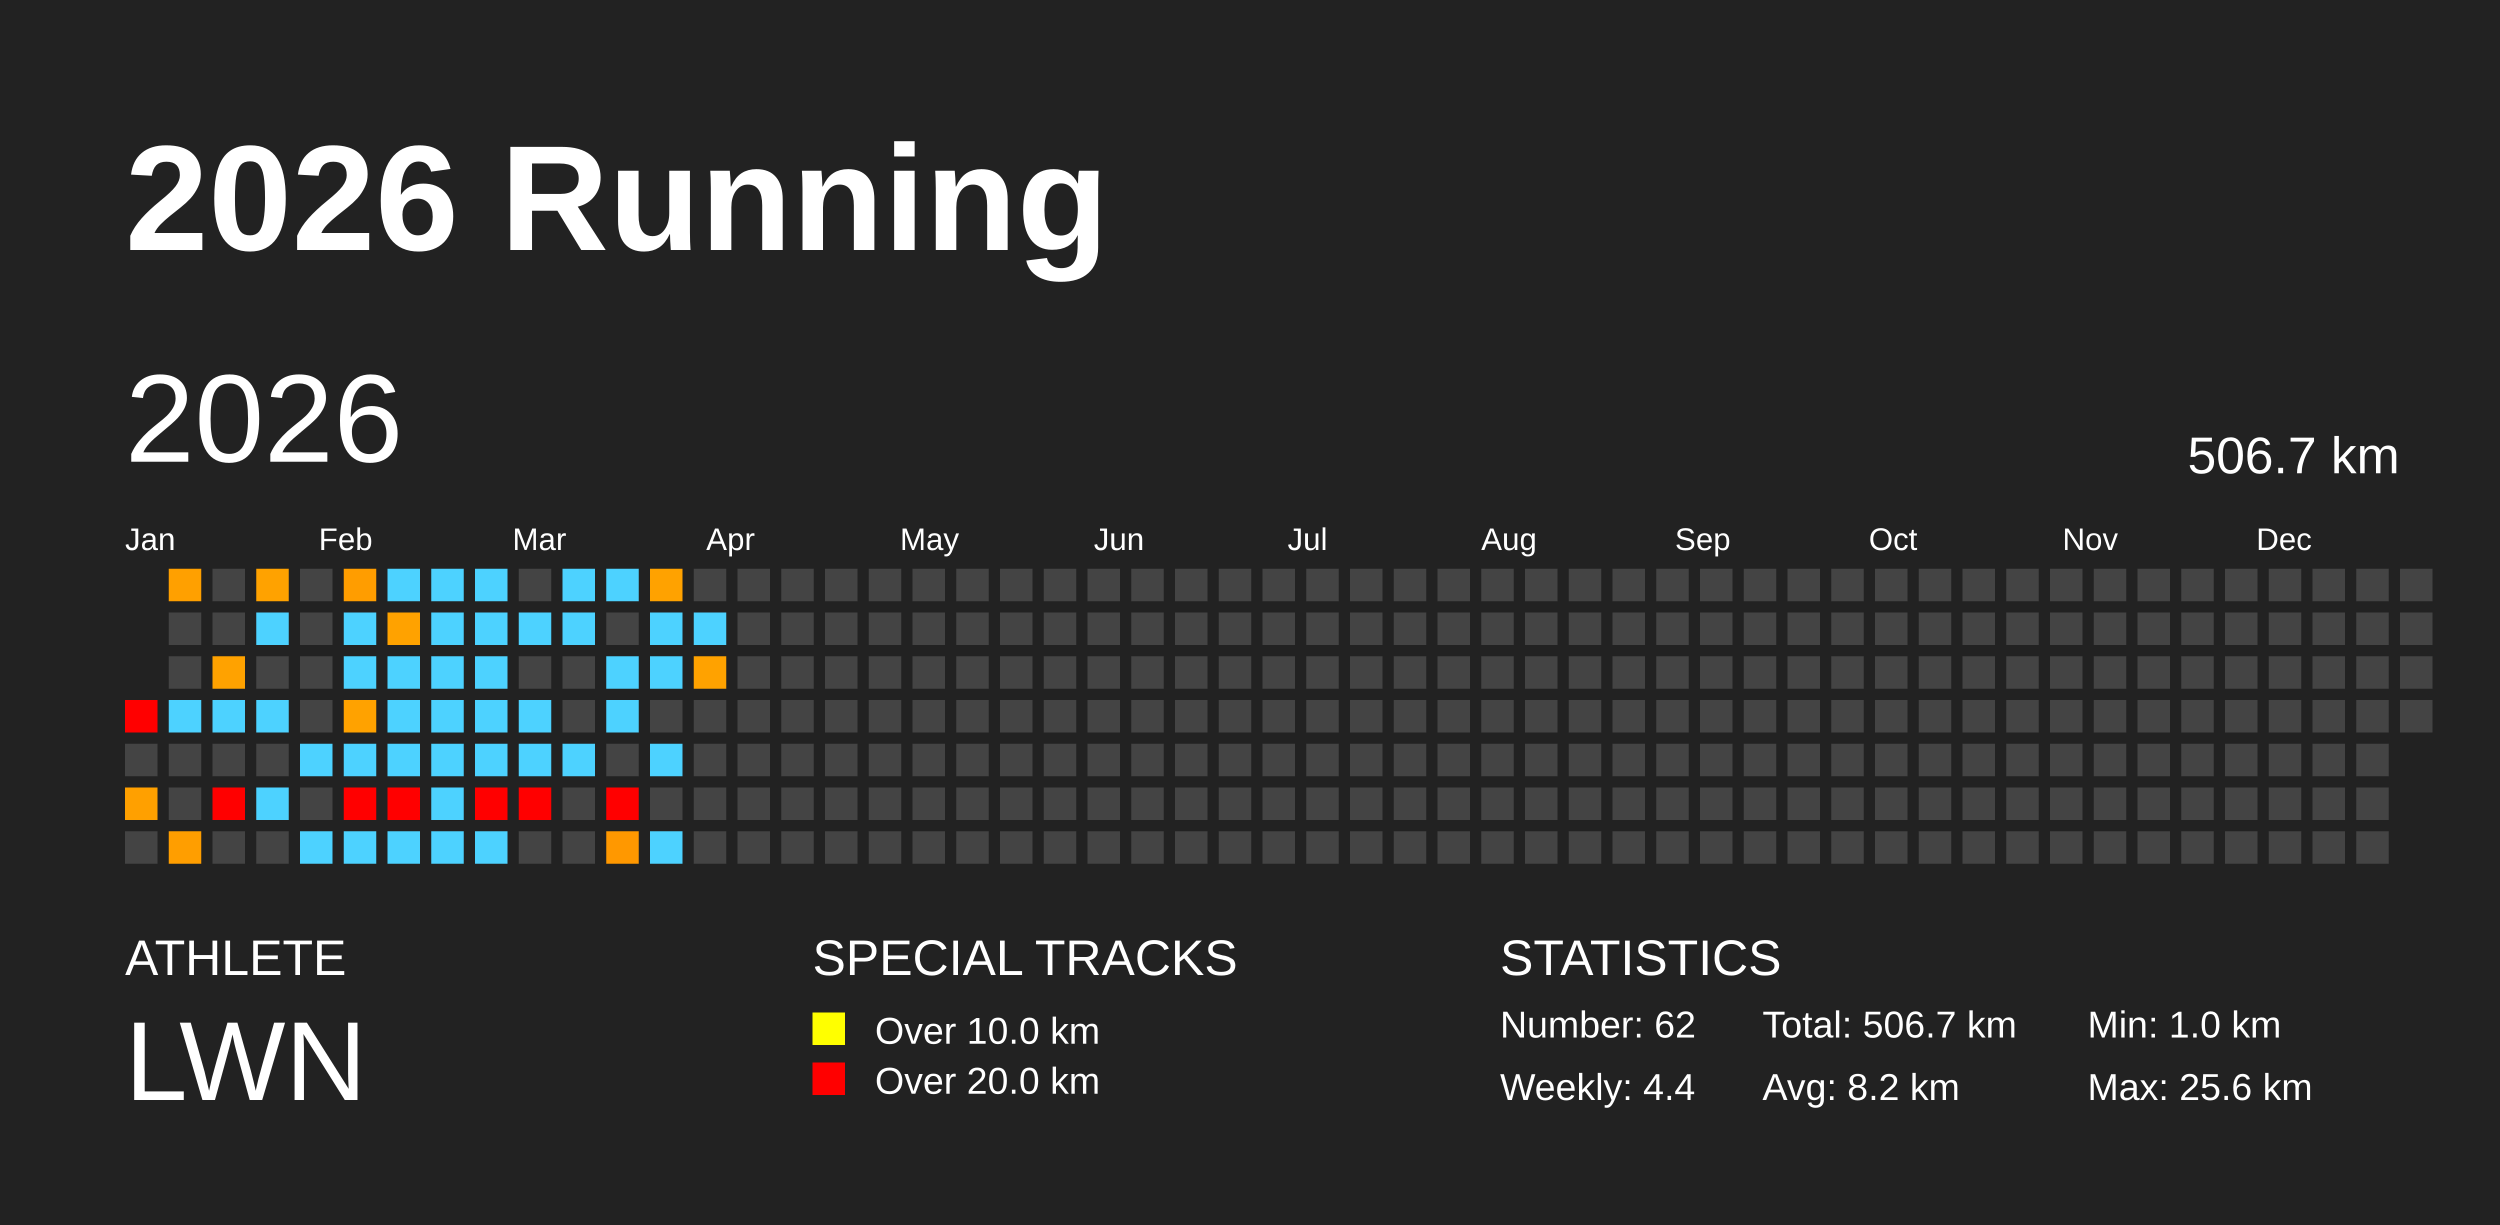
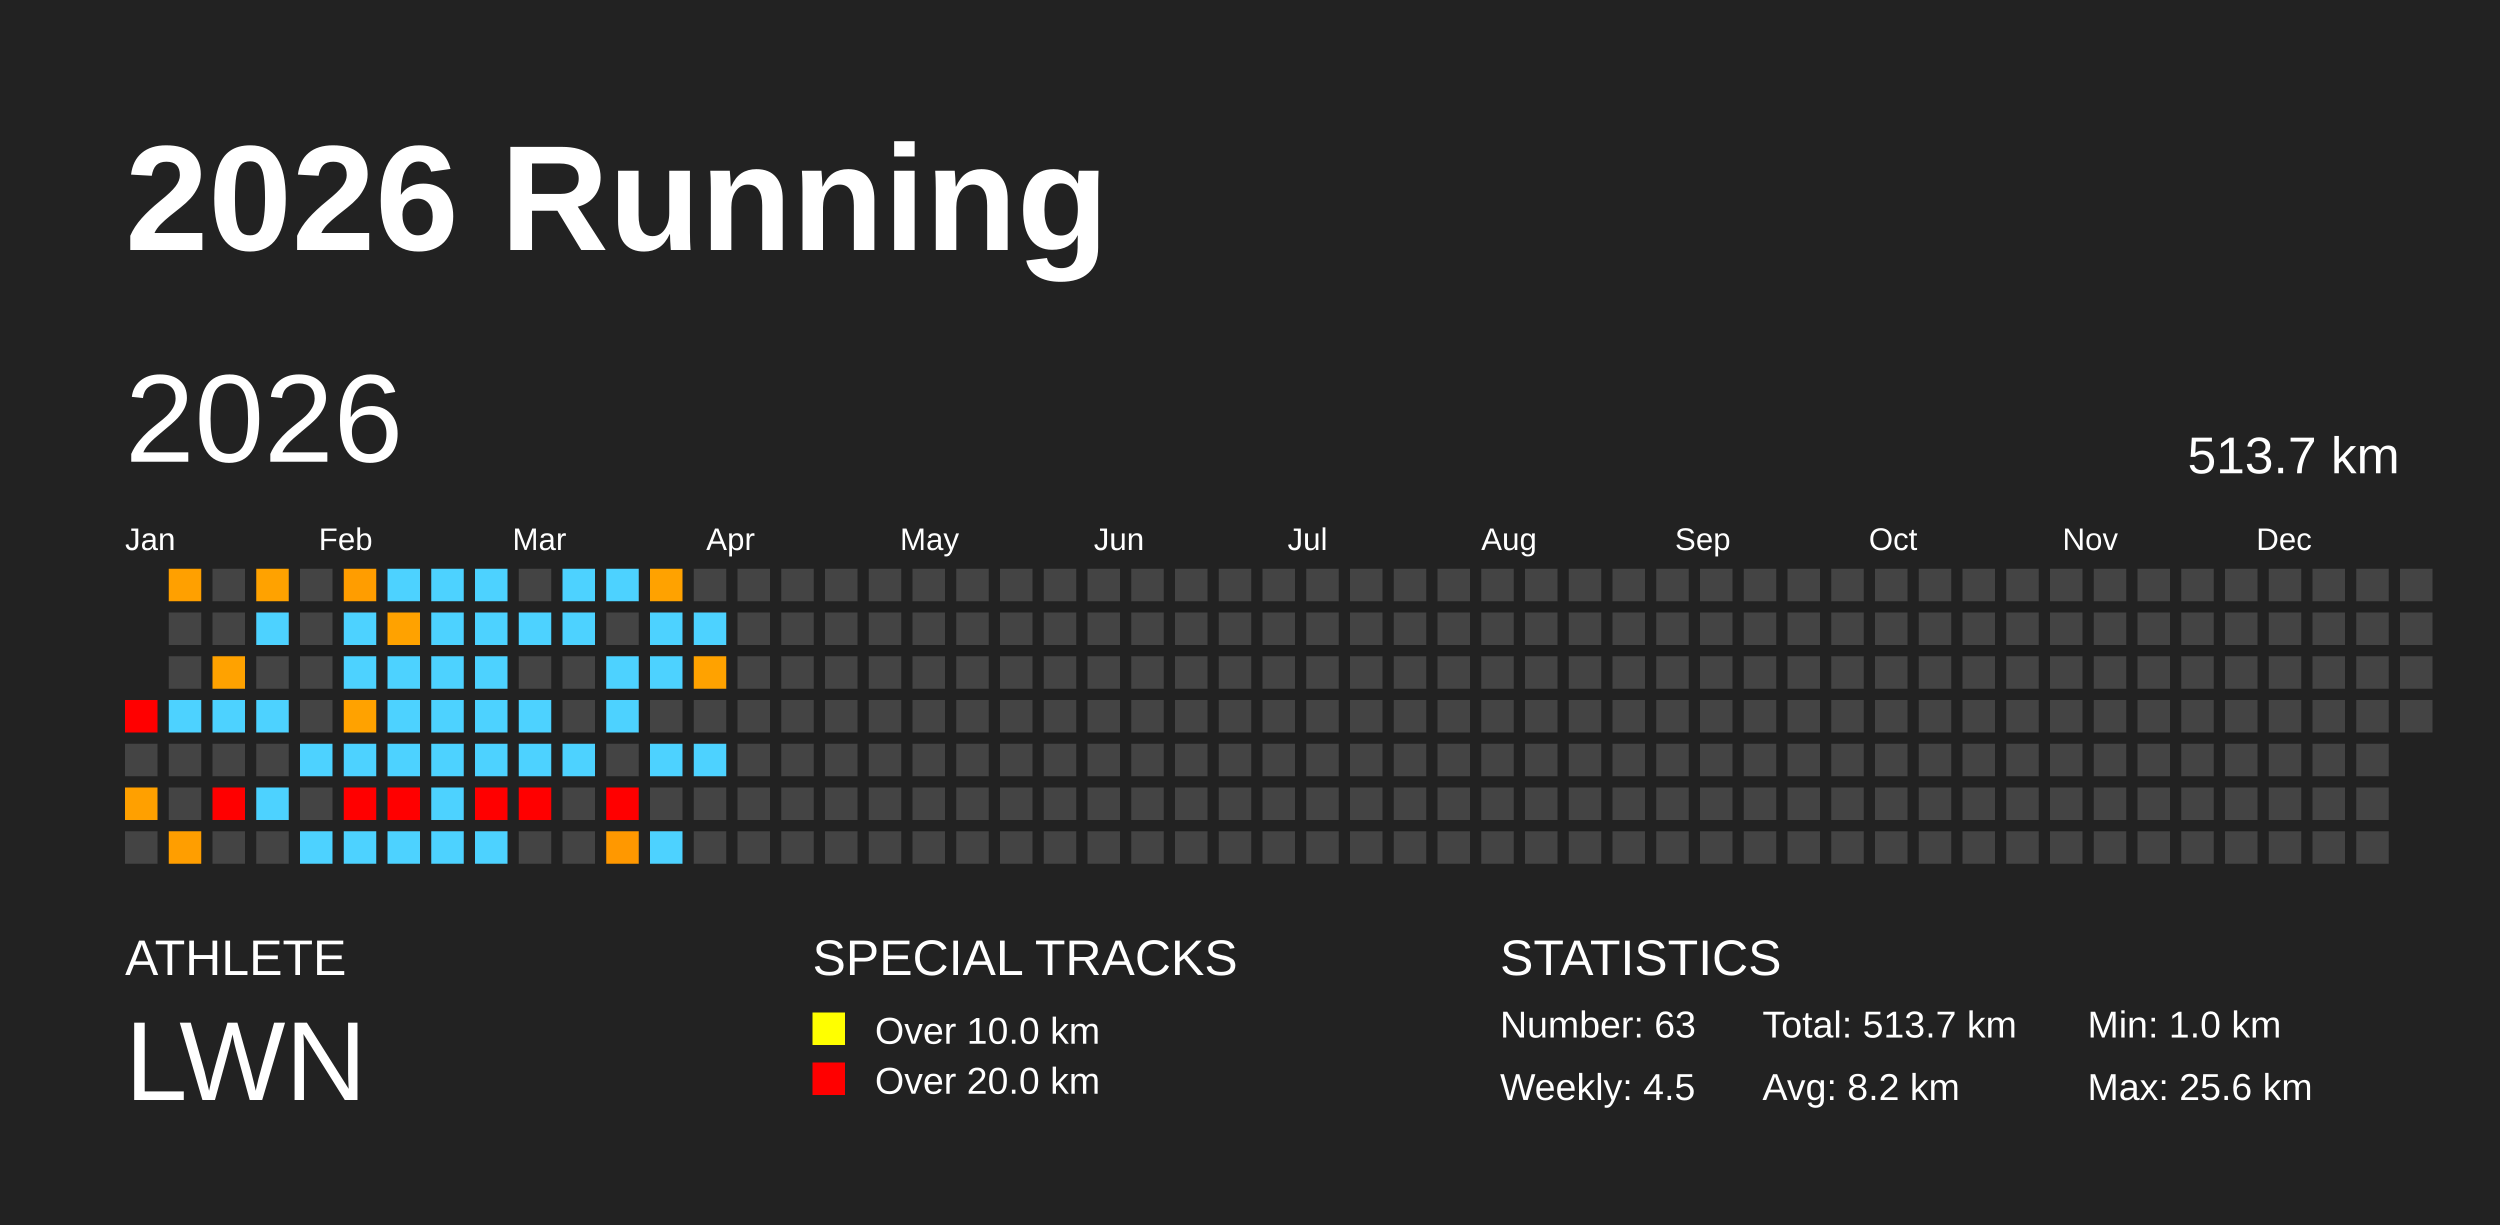
<svg xmlns="http://www.w3.org/2000/svg" baseProfile="full" height="98mm" version="1.1" viewBox="0,0,200,98" width="200mm">
  <defs />
  <rect fill="#222222" height="98" width="200" x="0" y="0" />
  <text fill="#FFFFFF" style="font-size:12px; font-family:Arial; font-weight:bold;" x="10" y="20">2026 Running</text>
  <text fill="#FFFFFF" style="font-size:4px; font-family:Arial" x="10" y="78">ATHLETE</text>
  <text fill="#FFFFFF" style="font-size:9px; font-family:Arial" x="10" y="88">LWN</text>
  <text fill="#FFFFFF" style="font-size:4px; font-family:Arial" x="65" y="78">SPECIAL TRACKS</text>
  <rect fill="yellow" height="2.6" width="2.6" x="65" y="81" />
  <text fill="#FFFFFF" style="font-size:3px; font-family:Arial" x="70" y="83.5">Over 10.0 km</text>
  <rect fill="red" height="2.6" width="2.6" x="65" y="85" />
  <text fill="#FFFFFF" style="font-size:3px; font-family:Arial" x="70" y="87.5">Over 20.0 km</text>
  <text fill="#FFFFFF" style="font-size:4px; font-family:Arial" x="120" y="78">STATISTICS</text>
-   <text fill="#FFFFFF" style="font-size:3px; font-family:Arial" x="120" y="83">Number: 62</text>
-   <text fill="#FFFFFF" style="font-size:3px; font-family:Arial" x="120" y="88">Weekly: 4.4</text>
-   <text fill="#FFFFFF" style="font-size:3px; font-family:Arial" x="141" y="83">Total: 506.7 km</text>
+   <text fill="#FFFFFF" style="font-size:3px; font-family:Arial" x="120" y="83">Number: 63</text>
+   <text fill="#FFFFFF" style="font-size:3px; font-family:Arial" x="120" y="88">Weekly: 4.5</text>
+   <text fill="#FFFFFF" style="font-size:3px; font-family:Arial" x="141" y="83">Total: 513.7 km</text>
  <text fill="#FFFFFF" style="font-size:3px; font-family:Arial" x="141" y="88">Avg: 8.2 km</text>
  <text fill="#FFFFFF" style="font-size:3px; font-family:Arial" x="167" y="83">Min: 1.0 km</text>
  <text fill="#FFFFFF" style="font-size:3px; font-family:Arial" x="167" y="88">Max: 25.6 km</text>
  <text dominant-baseline="hanging" fill="#FFFFFF" style="font-size:10.0px; font-family:Arial;" x="10" y="30">2026</text>
-   <text dominant-baseline="hanging" fill="#FFFFFF" style="font-size:4.125px; font-family:Arial;" x="175" y="35">506.7 km</text>
+   <text dominant-baseline="hanging" fill="#FFFFFF" style="font-size:4.125px; font-family:Arial;" x="175" y="35">513.7 km</text>
  <text fill="#FFFFFF" style="font-size:2.5px; font-family:Arial" x="10.0" y="44">Jan</text>
  <text fill="#FFFFFF" style="font-size:2.5px; font-family:Arial" x="25.5" y="44">Feb</text>
  <text fill="#FFFFFF" style="font-size:2.5px; font-family:Arial" x="41.0" y="44">Mar</text>
  <text fill="#FFFFFF" style="font-size:2.5px; font-family:Arial" x="56.5" y="44">Apr</text>
  <text fill="#FFFFFF" style="font-size:2.5px; font-family:Arial" x="72.0" y="44">May</text>
  <text fill="#FFFFFF" style="font-size:2.5px; font-family:Arial" x="87.5" y="44">Jun</text>
  <text fill="#FFFFFF" style="font-size:2.5px; font-family:Arial" x="103.0" y="44">Jul</text>
  <text fill="#FFFFFF" style="font-size:2.5px; font-family:Arial" x="118.5" y="44">Aug</text>
  <text fill="#FFFFFF" style="font-size:2.5px; font-family:Arial" x="134.0" y="44">Sep</text>
  <text fill="#FFFFFF" style="font-size:2.5px; font-family:Arial" x="149.5" y="44">Oct</text>
  <text fill="#FFFFFF" style="font-size:2.5px; font-family:Arial" x="165.0" y="44">Nov</text>
  <text fill="#FFFFFF" style="font-size:2.5px; font-family:Arial" x="180.5" y="44">Dec</text>
  <rect fill="red" height="2.6" width="2.6" x="10.0" y="56.0" />
  <rect fill="#444444" height="2.6" width="2.6" x="10.0" y="59.5" />
  <rect fill="#ffa000" height="2.6" width="2.6" x="10.0" y="63.0" />
  <rect fill="#444444" height="2.6" width="2.6" x="10.0" y="66.5" />
  <rect fill="#ffa000" height="2.6" width="2.6" x="13.5" y="45.5" />
  <rect fill="#444444" height="2.6" width="2.6" x="13.5" y="49.0" />
  <rect fill="#444444" height="2.6" width="2.6" x="13.5" y="52.5" />
  <rect fill="#4dd2ff" height="2.6" width="2.6" x="13.5" y="56.0" />
  <rect fill="#444444" height="2.6" width="2.6" x="13.5" y="59.5" />
  <rect fill="#444444" height="2.6" width="2.6" x="13.5" y="63.0" />
  <rect fill="#ff9e00" height="2.6" width="2.6" x="13.5" y="66.5" />
  <rect fill="#444444" height="2.6" width="2.6" x="17.0" y="45.5" />
  <rect fill="#444444" height="2.6" width="2.6" x="17.0" y="49.0" />
  <rect fill="#ffa200" height="2.6" width="2.6" x="17.0" y="52.5" />
  <rect fill="#4dd2ff" height="2.6" width="2.6" x="17.0" y="56.0" />
  <rect fill="#444444" height="2.6" width="2.6" x="17.0" y="59.5" />
  <rect fill="red" height="2.6" width="2.6" x="17.0" y="63.0" />
  <rect fill="#444444" height="2.6" width="2.6" x="17.0" y="66.5" />
  <rect fill="#ffa200" height="2.6" width="2.6" x="20.5" y="45.5" />
  <rect fill="#4dd2ff" height="2.6" width="2.6" x="20.5" y="49.0" />
  <rect fill="#444444" height="2.6" width="2.6" x="20.5" y="52.5" />
  <rect fill="#4dd2ff" height="2.6" width="2.6" x="20.5" y="56.0" />
  <rect fill="#444444" height="2.6" width="2.6" x="20.5" y="59.5" />
  <rect fill="#4dd2ff" height="2.6" width="2.6" x="20.5" y="63.0" />
  <rect fill="#444444" height="2.6" width="2.6" x="20.5" y="66.5" />
  <rect fill="#444444" height="2.6" width="2.6" x="24.0" y="45.5" />
  <rect fill="#444444" height="2.6" width="2.6" x="24.0" y="49.0" />
  <rect fill="#444444" height="2.6" width="2.6" x="24.0" y="52.5" />
  <rect fill="#444444" height="2.6" width="2.6" x="24.0" y="56.0" />
  <rect fill="#4dd2ff" height="2.6" width="2.6" x="24.0" y="59.5" />
  <rect fill="#444444" height="2.6" width="2.6" x="24.0" y="63.0" />
  <rect fill="#4dd2ff" height="2.6" width="2.6" x="24.0" y="66.5" />
  <rect fill="#ff9d00" height="2.6" width="2.6" x="27.5" y="45.5" />
  <rect fill="#4dd2ff" height="2.6" width="2.6" x="27.5" y="49.0" />
  <rect fill="#4dd2ff" height="2.6" width="2.6" x="27.5" y="52.5" />
  <rect fill="#ffa200" height="2.6" width="2.6" x="27.5" y="56.0" />
  <rect fill="#4dd2ff" height="2.6" width="2.6" x="27.5" y="59.5" />
  <rect fill="red" height="2.6" width="2.6" x="27.5" y="63.0" />
  <rect fill="#4dd2ff" height="2.6" width="2.6" x="27.5" y="66.5" />
  <rect fill="#4dd2ff" height="2.6" width="2.6" x="31.0" y="45.5" />
  <rect fill="#ffa200" height="2.6" width="2.6" x="31.0" y="49.0" />
  <rect fill="#4dd2ff" height="2.6" width="2.6" x="31.0" y="52.5" />
  <rect fill="#4dd2ff" height="2.6" width="2.6" x="31.0" y="56.0" />
  <rect fill="#4dd2ff" height="2.6" width="2.6" x="31.0" y="59.5" />
  <rect fill="red" height="2.6" width="2.6" x="31.0" y="63.0" />
  <rect fill="#4dd2ff" height="2.6" width="2.6" x="31.0" y="66.5" />
  <rect fill="#4dd2ff" height="2.6" width="2.6" x="34.5" y="45.5" />
  <rect fill="#4dd2ff" height="2.6" width="2.6" x="34.5" y="49.0" />
  <rect fill="#4dd2ff" height="2.6" width="2.6" x="34.5" y="52.5" />
  <rect fill="#4dd2ff" height="2.6" width="2.6" x="34.5" y="56.0" />
  <rect fill="#4dd2ff" height="2.6" width="2.6" x="34.5" y="59.5" />
  <rect fill="#4dd2ff" height="2.6" width="2.6" x="34.5" y="63.0" />
  <rect fill="#4dd2ff" height="2.6" width="2.6" x="34.5" y="66.5" />
  <rect fill="#4dd2ff" height="2.6" width="2.6" x="38.0" y="45.5" />
  <rect fill="#4dd2ff" height="2.6" width="2.6" x="38.0" y="49.0" />
  <rect fill="#4dd2ff" height="2.6" width="2.6" x="38.0" y="52.5" />
  <rect fill="#4dd2ff" height="2.6" width="2.6" x="38.0" y="56.0" />
  <rect fill="#4dd2ff" height="2.6" width="2.6" x="38.0" y="59.5" />
  <rect fill="red" height="2.6" width="2.6" x="38.0" y="63.0" />
  <rect fill="#4dd2ff" height="2.6" width="2.6" x="38.0" y="66.5" />
  <rect fill="#444444" height="2.6" width="2.6" x="41.5" y="45.5" />
  <rect fill="#4dd2ff" height="2.6" width="2.6" x="41.5" y="49.0" />
  <rect fill="#444444" height="2.6" width="2.6" x="41.5" y="52.5" />
  <rect fill="#4dd2ff" height="2.6" width="2.6" x="41.5" y="56.0" />
  <rect fill="#4dd2ff" height="2.6" width="2.6" x="41.5" y="59.5" />
  <rect fill="red" height="2.6" width="2.6" x="41.5" y="63.0" />
  <rect fill="#444444" height="2.6" width="2.6" x="41.5" y="66.5" />
  <rect fill="#4dd2ff" height="2.6" width="2.6" x="45.0" y="45.5" />
  <rect fill="#4dd2ff" height="2.6" width="2.6" x="45.0" y="49.0" />
  <rect fill="#444444" height="2.6" width="2.6" x="45.0" y="52.5" />
  <rect fill="#444444" height="2.6" width="2.6" x="45.0" y="56.0" />
  <rect fill="#4dd2ff" height="2.6" width="2.6" x="45.0" y="59.5" />
  <rect fill="#444444" height="2.6" width="2.6" x="45.0" y="63.0" />
  <rect fill="#444444" height="2.6" width="2.6" x="45.0" y="66.5" />
  <rect fill="#4dd2ff" height="2.6" width="2.6" x="48.5" y="45.5" />
  <rect fill="#444444" height="2.6" width="2.6" x="48.5" y="49.0" />
  <rect fill="#4dd2ff" height="2.6" width="2.6" x="48.5" y="52.5" />
  <rect fill="#4dd2ff" height="2.6" width="2.6" x="48.5" y="56.0" />
  <rect fill="#444444" height="2.6" width="2.6" x="48.5" y="59.5" />
  <rect fill="red" height="2.6" width="2.6" x="48.5" y="63.0" />
  <rect fill="#ff9800" height="2.6" width="2.6" x="48.5" y="66.5" />
  <rect fill="#ffa200" height="2.6" width="2.6" x="52.0" y="45.5" />
  <rect fill="#4dd2ff" height="2.6" width="2.6" x="52.0" y="49.0" />
  <rect fill="#4dd2ff" height="2.6" width="2.6" x="52.0" y="52.5" />
  <rect fill="#444444" height="2.6" width="2.6" x="52.0" y="56.0" />
  <rect fill="#4dd2ff" height="2.6" width="2.6" x="52.0" y="59.5" />
  <rect fill="#444444" height="2.6" width="2.6" x="52.0" y="63.0" />
  <rect fill="#4dd2ff" height="2.6" width="2.6" x="52.0" y="66.5" />
  <rect fill="#444444" height="2.6" width="2.6" x="55.5" y="45.5" />
  <rect fill="#4dd2ff" height="2.6" width="2.6" x="55.5" y="49.0" />
  <rect fill="#ffa200" height="2.6" width="2.6" x="55.5" y="52.5" />
  <rect fill="#444444" height="2.6" width="2.6" x="55.5" y="56.0" />
-   <rect fill="#444444" height="2.6" width="2.6" x="55.5" y="59.5" />
+   <rect fill="#4dd2ff" height="2.6" width="2.6" x="55.5" y="59.5" />
  <rect fill="#444444" height="2.6" width="2.6" x="55.5" y="63.0" />
  <rect fill="#444444" height="2.6" width="2.6" x="55.5" y="66.5" />
  <rect fill="#444444" height="2.6" width="2.6" x="59.0" y="45.5" />
  <rect fill="#444444" height="2.6" width="2.6" x="59.0" y="49.0" />
  <rect fill="#444444" height="2.6" width="2.6" x="59.0" y="52.5" />
  <rect fill="#444444" height="2.6" width="2.6" x="59.0" y="56.0" />
  <rect fill="#444444" height="2.6" width="2.6" x="59.0" y="59.5" />
  <rect fill="#444444" height="2.6" width="2.6" x="59.0" y="63.0" />
  <rect fill="#444444" height="2.6" width="2.6" x="59.0" y="66.5" />
  <rect fill="#444444" height="2.6" width="2.6" x="62.5" y="45.5" />
  <rect fill="#444444" height="2.6" width="2.6" x="62.5" y="49.0" />
  <rect fill="#444444" height="2.6" width="2.6" x="62.5" y="52.5" />
  <rect fill="#444444" height="2.6" width="2.6" x="62.5" y="56.0" />
  <rect fill="#444444" height="2.6" width="2.6" x="62.5" y="59.5" />
  <rect fill="#444444" height="2.6" width="2.6" x="62.5" y="63.0" />
  <rect fill="#444444" height="2.6" width="2.6" x="62.5" y="66.5" />
  <rect fill="#444444" height="2.6" width="2.6" x="66.0" y="45.5" />
  <rect fill="#444444" height="2.6" width="2.6" x="66.0" y="49.0" />
  <rect fill="#444444" height="2.6" width="2.6" x="66.0" y="52.5" />
  <rect fill="#444444" height="2.6" width="2.6" x="66.0" y="56.0" />
  <rect fill="#444444" height="2.6" width="2.6" x="66.0" y="59.5" />
  <rect fill="#444444" height="2.6" width="2.6" x="66.0" y="63.0" />
  <rect fill="#444444" height="2.6" width="2.6" x="66.0" y="66.5" />
  <rect fill="#444444" height="2.6" width="2.6" x="69.5" y="45.5" />
  <rect fill="#444444" height="2.6" width="2.6" x="69.5" y="49.0" />
  <rect fill="#444444" height="2.6" width="2.6" x="69.5" y="52.5" />
  <rect fill="#444444" height="2.6" width="2.6" x="69.5" y="56.0" />
  <rect fill="#444444" height="2.6" width="2.6" x="69.5" y="59.5" />
  <rect fill="#444444" height="2.6" width="2.6" x="69.5" y="63.0" />
  <rect fill="#444444" height="2.6" width="2.6" x="69.5" y="66.5" />
  <rect fill="#444444" height="2.6" width="2.6" x="73.0" y="45.5" />
  <rect fill="#444444" height="2.6" width="2.6" x="73.0" y="49.0" />
  <rect fill="#444444" height="2.6" width="2.6" x="73.0" y="52.5" />
  <rect fill="#444444" height="2.6" width="2.6" x="73.0" y="56.0" />
  <rect fill="#444444" height="2.6" width="2.6" x="73.0" y="59.5" />
  <rect fill="#444444" height="2.6" width="2.6" x="73.0" y="63.0" />
  <rect fill="#444444" height="2.6" width="2.6" x="73.0" y="66.5" />
  <rect fill="#444444" height="2.6" width="2.6" x="76.5" y="45.5" />
  <rect fill="#444444" height="2.6" width="2.6" x="76.5" y="49.0" />
  <rect fill="#444444" height="2.6" width="2.6" x="76.5" y="52.5" />
  <rect fill="#444444" height="2.6" width="2.6" x="76.5" y="56.0" />
  <rect fill="#444444" height="2.6" width="2.6" x="76.5" y="59.5" />
  <rect fill="#444444" height="2.6" width="2.6" x="76.5" y="63.0" />
  <rect fill="#444444" height="2.6" width="2.6" x="76.5" y="66.5" />
  <rect fill="#444444" height="2.6" width="2.6" x="80.0" y="45.5" />
  <rect fill="#444444" height="2.6" width="2.6" x="80.0" y="49.0" />
  <rect fill="#444444" height="2.6" width="2.6" x="80.0" y="52.5" />
  <rect fill="#444444" height="2.6" width="2.6" x="80.0" y="56.0" />
  <rect fill="#444444" height="2.6" width="2.6" x="80.0" y="59.5" />
  <rect fill="#444444" height="2.6" width="2.6" x="80.0" y="63.0" />
  <rect fill="#444444" height="2.6" width="2.6" x="80.0" y="66.5" />
  <rect fill="#444444" height="2.6" width="2.6" x="83.5" y="45.5" />
  <rect fill="#444444" height="2.6" width="2.6" x="83.5" y="49.0" />
  <rect fill="#444444" height="2.6" width="2.6" x="83.5" y="52.5" />
  <rect fill="#444444" height="2.6" width="2.6" x="83.5" y="56.0" />
  <rect fill="#444444" height="2.6" width="2.6" x="83.5" y="59.5" />
  <rect fill="#444444" height="2.6" width="2.6" x="83.5" y="63.0" />
  <rect fill="#444444" height="2.6" width="2.6" x="83.5" y="66.5" />
  <rect fill="#444444" height="2.6" width="2.6" x="87.0" y="45.5" />
  <rect fill="#444444" height="2.6" width="2.6" x="87.0" y="49.0" />
  <rect fill="#444444" height="2.6" width="2.6" x="87.0" y="52.5" />
  <rect fill="#444444" height="2.6" width="2.6" x="87.0" y="56.0" />
  <rect fill="#444444" height="2.6" width="2.6" x="87.0" y="59.5" />
  <rect fill="#444444" height="2.6" width="2.6" x="87.0" y="63.0" />
  <rect fill="#444444" height="2.6" width="2.6" x="87.0" y="66.5" />
  <rect fill="#444444" height="2.6" width="2.6" x="90.5" y="45.5" />
  <rect fill="#444444" height="2.6" width="2.6" x="90.5" y="49.0" />
  <rect fill="#444444" height="2.6" width="2.6" x="90.5" y="52.5" />
  <rect fill="#444444" height="2.6" width="2.6" x="90.5" y="56.0" />
  <rect fill="#444444" height="2.6" width="2.6" x="90.5" y="59.5" />
  <rect fill="#444444" height="2.6" width="2.6" x="90.5" y="63.0" />
  <rect fill="#444444" height="2.6" width="2.6" x="90.5" y="66.5" />
  <rect fill="#444444" height="2.6" width="2.6" x="94.0" y="45.5" />
  <rect fill="#444444" height="2.6" width="2.6" x="94.0" y="49.0" />
  <rect fill="#444444" height="2.6" width="2.6" x="94.0" y="52.5" />
  <rect fill="#444444" height="2.6" width="2.6" x="94.0" y="56.0" />
  <rect fill="#444444" height="2.6" width="2.6" x="94.0" y="59.5" />
  <rect fill="#444444" height="2.6" width="2.6" x="94.0" y="63.0" />
  <rect fill="#444444" height="2.6" width="2.6" x="94.0" y="66.5" />
  <rect fill="#444444" height="2.6" width="2.6" x="97.5" y="45.5" />
  <rect fill="#444444" height="2.6" width="2.6" x="97.5" y="49.0" />
  <rect fill="#444444" height="2.6" width="2.6" x="97.5" y="52.5" />
  <rect fill="#444444" height="2.6" width="2.6" x="97.5" y="56.0" />
  <rect fill="#444444" height="2.6" width="2.6" x="97.5" y="59.5" />
  <rect fill="#444444" height="2.6" width="2.6" x="97.5" y="63.0" />
  <rect fill="#444444" height="2.6" width="2.6" x="97.5" y="66.5" />
  <rect fill="#444444" height="2.6" width="2.6" x="101.0" y="45.5" />
  <rect fill="#444444" height="2.6" width="2.6" x="101.0" y="49.0" />
  <rect fill="#444444" height="2.6" width="2.6" x="101.0" y="52.5" />
  <rect fill="#444444" height="2.6" width="2.6" x="101.0" y="56.0" />
  <rect fill="#444444" height="2.6" width="2.6" x="101.0" y="59.5" />
  <rect fill="#444444" height="2.6" width="2.6" x="101.0" y="63.0" />
  <rect fill="#444444" height="2.6" width="2.6" x="101.0" y="66.5" />
  <rect fill="#444444" height="2.6" width="2.6" x="104.5" y="45.5" />
  <rect fill="#444444" height="2.6" width="2.6" x="104.5" y="49.0" />
  <rect fill="#444444" height="2.6" width="2.6" x="104.5" y="52.5" />
  <rect fill="#444444" height="2.6" width="2.6" x="104.5" y="56.0" />
  <rect fill="#444444" height="2.6" width="2.6" x="104.5" y="59.5" />
  <rect fill="#444444" height="2.6" width="2.6" x="104.5" y="63.0" />
  <rect fill="#444444" height="2.6" width="2.6" x="104.5" y="66.5" />
  <rect fill="#444444" height="2.6" width="2.6" x="108.0" y="45.5" />
  <rect fill="#444444" height="2.6" width="2.6" x="108.0" y="49.0" />
  <rect fill="#444444" height="2.6" width="2.6" x="108.0" y="52.5" />
  <rect fill="#444444" height="2.6" width="2.6" x="108.0" y="56.0" />
  <rect fill="#444444" height="2.6" width="2.6" x="108.0" y="59.5" />
  <rect fill="#444444" height="2.6" width="2.6" x="108.0" y="63.0" />
  <rect fill="#444444" height="2.6" width="2.6" x="108.0" y="66.5" />
  <rect fill="#444444" height="2.6" width="2.6" x="111.5" y="45.5" />
  <rect fill="#444444" height="2.6" width="2.6" x="111.5" y="49.0" />
  <rect fill="#444444" height="2.6" width="2.6" x="111.5" y="52.5" />
  <rect fill="#444444" height="2.6" width="2.6" x="111.5" y="56.0" />
  <rect fill="#444444" height="2.6" width="2.6" x="111.5" y="59.5" />
  <rect fill="#444444" height="2.6" width="2.6" x="111.5" y="63.0" />
  <rect fill="#444444" height="2.6" width="2.6" x="111.5" y="66.5" />
  <rect fill="#444444" height="2.6" width="2.6" x="115.0" y="45.5" />
  <rect fill="#444444" height="2.6" width="2.6" x="115.0" y="49.0" />
  <rect fill="#444444" height="2.6" width="2.6" x="115.0" y="52.5" />
  <rect fill="#444444" height="2.6" width="2.6" x="115.0" y="56.0" />
  <rect fill="#444444" height="2.6" width="2.6" x="115.0" y="59.5" />
  <rect fill="#444444" height="2.6" width="2.6" x="115.0" y="63.0" />
  <rect fill="#444444" height="2.6" width="2.6" x="115.0" y="66.5" />
  <rect fill="#444444" height="2.6" width="2.6" x="118.5" y="45.5" />
  <rect fill="#444444" height="2.6" width="2.6" x="118.5" y="49.0" />
  <rect fill="#444444" height="2.6" width="2.6" x="118.5" y="52.5" />
  <rect fill="#444444" height="2.6" width="2.6" x="118.5" y="56.0" />
  <rect fill="#444444" height="2.6" width="2.6" x="118.5" y="59.5" />
  <rect fill="#444444" height="2.6" width="2.6" x="118.5" y="63.0" />
  <rect fill="#444444" height="2.6" width="2.6" x="118.5" y="66.5" />
  <rect fill="#444444" height="2.6" width="2.6" x="122.0" y="45.5" />
  <rect fill="#444444" height="2.6" width="2.6" x="122.0" y="49.0" />
  <rect fill="#444444" height="2.6" width="2.6" x="122.0" y="52.5" />
  <rect fill="#444444" height="2.6" width="2.6" x="122.0" y="56.0" />
  <rect fill="#444444" height="2.6" width="2.6" x="122.0" y="59.5" />
  <rect fill="#444444" height="2.6" width="2.6" x="122.0" y="63.0" />
  <rect fill="#444444" height="2.6" width="2.6" x="122.0" y="66.5" />
  <rect fill="#444444" height="2.6" width="2.6" x="125.5" y="45.5" />
  <rect fill="#444444" height="2.6" width="2.6" x="125.5" y="49.0" />
  <rect fill="#444444" height="2.6" width="2.6" x="125.5" y="52.5" />
  <rect fill="#444444" height="2.6" width="2.6" x="125.5" y="56.0" />
  <rect fill="#444444" height="2.6" width="2.6" x="125.5" y="59.5" />
  <rect fill="#444444" height="2.6" width="2.6" x="125.5" y="63.0" />
  <rect fill="#444444" height="2.6" width="2.6" x="125.5" y="66.5" />
  <rect fill="#444444" height="2.6" width="2.6" x="129.0" y="45.5" />
  <rect fill="#444444" height="2.6" width="2.6" x="129.0" y="49.0" />
  <rect fill="#444444" height="2.6" width="2.6" x="129.0" y="52.5" />
  <rect fill="#444444" height="2.6" width="2.6" x="129.0" y="56.0" />
  <rect fill="#444444" height="2.6" width="2.6" x="129.0" y="59.5" />
  <rect fill="#444444" height="2.6" width="2.6" x="129.0" y="63.0" />
  <rect fill="#444444" height="2.6" width="2.6" x="129.0" y="66.5" />
  <rect fill="#444444" height="2.6" width="2.6" x="132.5" y="45.5" />
  <rect fill="#444444" height="2.6" width="2.6" x="132.5" y="49.0" />
  <rect fill="#444444" height="2.6" width="2.6" x="132.5" y="52.5" />
  <rect fill="#444444" height="2.6" width="2.6" x="132.5" y="56.0" />
  <rect fill="#444444" height="2.6" width="2.6" x="132.5" y="59.5" />
  <rect fill="#444444" height="2.6" width="2.6" x="132.5" y="63.0" />
  <rect fill="#444444" height="2.6" width="2.6" x="132.5" y="66.5" />
  <rect fill="#444444" height="2.6" width="2.6" x="136.0" y="45.5" />
  <rect fill="#444444" height="2.6" width="2.6" x="136.0" y="49.0" />
  <rect fill="#444444" height="2.6" width="2.6" x="136.0" y="52.5" />
  <rect fill="#444444" height="2.6" width="2.6" x="136.0" y="56.0" />
  <rect fill="#444444" height="2.6" width="2.6" x="136.0" y="59.5" />
  <rect fill="#444444" height="2.6" width="2.6" x="136.0" y="63.0" />
  <rect fill="#444444" height="2.6" width="2.6" x="136.0" y="66.5" />
  <rect fill="#444444" height="2.6" width="2.6" x="139.5" y="45.5" />
  <rect fill="#444444" height="2.6" width="2.6" x="139.5" y="49.0" />
  <rect fill="#444444" height="2.6" width="2.6" x="139.5" y="52.5" />
  <rect fill="#444444" height="2.6" width="2.6" x="139.5" y="56.0" />
  <rect fill="#444444" height="2.6" width="2.6" x="139.5" y="59.5" />
  <rect fill="#444444" height="2.6" width="2.6" x="139.5" y="63.0" />
  <rect fill="#444444" height="2.6" width="2.6" x="139.5" y="66.5" />
  <rect fill="#444444" height="2.6" width="2.6" x="143.0" y="45.5" />
  <rect fill="#444444" height="2.6" width="2.6" x="143.0" y="49.0" />
  <rect fill="#444444" height="2.6" width="2.6" x="143.0" y="52.5" />
  <rect fill="#444444" height="2.6" width="2.6" x="143.0" y="56.0" />
  <rect fill="#444444" height="2.6" width="2.6" x="143.0" y="59.5" />
  <rect fill="#444444" height="2.6" width="2.6" x="143.0" y="63.0" />
  <rect fill="#444444" height="2.6" width="2.6" x="143.0" y="66.5" />
  <rect fill="#444444" height="2.6" width="2.6" x="146.5" y="45.5" />
  <rect fill="#444444" height="2.6" width="2.6" x="146.5" y="49.0" />
  <rect fill="#444444" height="2.6" width="2.6" x="146.5" y="52.5" />
  <rect fill="#444444" height="2.6" width="2.6" x="146.5" y="56.0" />
  <rect fill="#444444" height="2.6" width="2.6" x="146.5" y="59.5" />
  <rect fill="#444444" height="2.6" width="2.6" x="146.5" y="63.0" />
  <rect fill="#444444" height="2.6" width="2.6" x="146.5" y="66.5" />
  <rect fill="#444444" height="2.6" width="2.6" x="150.0" y="45.5" />
  <rect fill="#444444" height="2.6" width="2.6" x="150.0" y="49.0" />
  <rect fill="#444444" height="2.6" width="2.6" x="150.0" y="52.5" />
  <rect fill="#444444" height="2.6" width="2.6" x="150.0" y="56.0" />
  <rect fill="#444444" height="2.6" width="2.6" x="150.0" y="59.5" />
  <rect fill="#444444" height="2.6" width="2.6" x="150.0" y="63.0" />
  <rect fill="#444444" height="2.6" width="2.6" x="150.0" y="66.5" />
  <rect fill="#444444" height="2.6" width="2.6" x="153.5" y="45.5" />
  <rect fill="#444444" height="2.6" width="2.6" x="153.5" y="49.0" />
  <rect fill="#444444" height="2.6" width="2.6" x="153.5" y="52.5" />
  <rect fill="#444444" height="2.6" width="2.6" x="153.5" y="56.0" />
  <rect fill="#444444" height="2.6" width="2.6" x="153.5" y="59.5" />
  <rect fill="#444444" height="2.6" width="2.6" x="153.5" y="63.0" />
  <rect fill="#444444" height="2.6" width="2.6" x="153.5" y="66.5" />
  <rect fill="#444444" height="2.6" width="2.6" x="157.0" y="45.5" />
  <rect fill="#444444" height="2.6" width="2.6" x="157.0" y="49.0" />
  <rect fill="#444444" height="2.6" width="2.6" x="157.0" y="52.5" />
  <rect fill="#444444" height="2.6" width="2.6" x="157.0" y="56.0" />
  <rect fill="#444444" height="2.6" width="2.6" x="157.0" y="59.5" />
  <rect fill="#444444" height="2.6" width="2.6" x="157.0" y="63.0" />
  <rect fill="#444444" height="2.6" width="2.6" x="157.0" y="66.5" />
  <rect fill="#444444" height="2.6" width="2.6" x="160.5" y="45.5" />
  <rect fill="#444444" height="2.6" width="2.6" x="160.5" y="49.0" />
  <rect fill="#444444" height="2.6" width="2.6" x="160.5" y="52.5" />
  <rect fill="#444444" height="2.6" width="2.6" x="160.5" y="56.0" />
  <rect fill="#444444" height="2.6" width="2.6" x="160.5" y="59.5" />
  <rect fill="#444444" height="2.6" width="2.6" x="160.5" y="63.0" />
  <rect fill="#444444" height="2.6" width="2.6" x="160.5" y="66.5" />
  <rect fill="#444444" height="2.6" width="2.6" x="164.0" y="45.5" />
  <rect fill="#444444" height="2.6" width="2.6" x="164.0" y="49.0" />
  <rect fill="#444444" height="2.6" width="2.6" x="164.0" y="52.5" />
  <rect fill="#444444" height="2.6" width="2.6" x="164.0" y="56.0" />
  <rect fill="#444444" height="2.6" width="2.6" x="164.0" y="59.5" />
  <rect fill="#444444" height="2.6" width="2.6" x="164.0" y="63.0" />
  <rect fill="#444444" height="2.6" width="2.6" x="164.0" y="66.5" />
  <rect fill="#444444" height="2.6" width="2.6" x="167.5" y="45.5" />
  <rect fill="#444444" height="2.6" width="2.6" x="167.5" y="49.0" />
  <rect fill="#444444" height="2.6" width="2.6" x="167.5" y="52.5" />
  <rect fill="#444444" height="2.6" width="2.6" x="167.5" y="56.0" />
  <rect fill="#444444" height="2.6" width="2.6" x="167.5" y="59.5" />
  <rect fill="#444444" height="2.6" width="2.6" x="167.5" y="63.0" />
  <rect fill="#444444" height="2.6" width="2.6" x="167.5" y="66.5" />
  <rect fill="#444444" height="2.6" width="2.6" x="171.0" y="45.5" />
  <rect fill="#444444" height="2.6" width="2.6" x="171.0" y="49.0" />
  <rect fill="#444444" height="2.6" width="2.6" x="171.0" y="52.5" />
  <rect fill="#444444" height="2.6" width="2.6" x="171.0" y="56.0" />
  <rect fill="#444444" height="2.6" width="2.6" x="171.0" y="59.5" />
  <rect fill="#444444" height="2.6" width="2.6" x="171.0" y="63.0" />
  <rect fill="#444444" height="2.6" width="2.6" x="171.0" y="66.5" />
  <rect fill="#444444" height="2.6" width="2.6" x="174.5" y="45.5" />
  <rect fill="#444444" height="2.6" width="2.6" x="174.5" y="49.0" />
  <rect fill="#444444" height="2.6" width="2.6" x="174.5" y="52.5" />
  <rect fill="#444444" height="2.6" width="2.6" x="174.5" y="56.0" />
  <rect fill="#444444" height="2.6" width="2.6" x="174.5" y="59.5" />
  <rect fill="#444444" height="2.6" width="2.6" x="174.5" y="63.0" />
  <rect fill="#444444" height="2.6" width="2.6" x="174.5" y="66.5" />
  <rect fill="#444444" height="2.6" width="2.6" x="178.0" y="45.5" />
  <rect fill="#444444" height="2.6" width="2.6" x="178.0" y="49.0" />
  <rect fill="#444444" height="2.6" width="2.6" x="178.0" y="52.5" />
  <rect fill="#444444" height="2.6" width="2.6" x="178.0" y="56.0" />
  <rect fill="#444444" height="2.6" width="2.6" x="178.0" y="59.5" />
  <rect fill="#444444" height="2.6" width="2.6" x="178.0" y="63.0" />
  <rect fill="#444444" height="2.6" width="2.6" x="178.0" y="66.5" />
  <rect fill="#444444" height="2.6" width="2.6" x="181.5" y="45.5" />
  <rect fill="#444444" height="2.6" width="2.6" x="181.5" y="49.0" />
  <rect fill="#444444" height="2.6" width="2.6" x="181.5" y="52.5" />
  <rect fill="#444444" height="2.6" width="2.6" x="181.5" y="56.0" />
  <rect fill="#444444" height="2.6" width="2.6" x="181.5" y="59.5" />
  <rect fill="#444444" height="2.6" width="2.6" x="181.5" y="63.0" />
  <rect fill="#444444" height="2.6" width="2.6" x="181.5" y="66.5" />
  <rect fill="#444444" height="2.6" width="2.6" x="185.0" y="45.5" />
  <rect fill="#444444" height="2.6" width="2.6" x="185.0" y="49.0" />
  <rect fill="#444444" height="2.6" width="2.6" x="185.0" y="52.5" />
  <rect fill="#444444" height="2.6" width="2.6" x="185.0" y="56.0" />
  <rect fill="#444444" height="2.6" width="2.6" x="185.0" y="59.5" />
  <rect fill="#444444" height="2.6" width="2.6" x="185.0" y="63.0" />
  <rect fill="#444444" height="2.6" width="2.6" x="185.0" y="66.5" />
  <rect fill="#444444" height="2.6" width="2.6" x="188.5" y="45.5" />
  <rect fill="#444444" height="2.6" width="2.6" x="188.5" y="49.0" />
  <rect fill="#444444" height="2.6" width="2.6" x="188.5" y="52.5" />
  <rect fill="#444444" height="2.6" width="2.6" x="188.5" y="56.0" />
  <rect fill="#444444" height="2.6" width="2.6" x="188.5" y="59.5" />
  <rect fill="#444444" height="2.6" width="2.6" x="188.5" y="63.0" />
  <rect fill="#444444" height="2.6" width="2.6" x="188.5" y="66.5" />
  <rect fill="#444444" height="2.6" width="2.6" x="192.0" y="45.5" />
  <rect fill="#444444" height="2.6" width="2.6" x="192.0" y="49.0" />
  <rect fill="#444444" height="2.6" width="2.6" x="192.0" y="52.5" />
  <rect fill="#444444" height="2.6" width="2.6" x="192.0" y="56.0" />
</svg>
